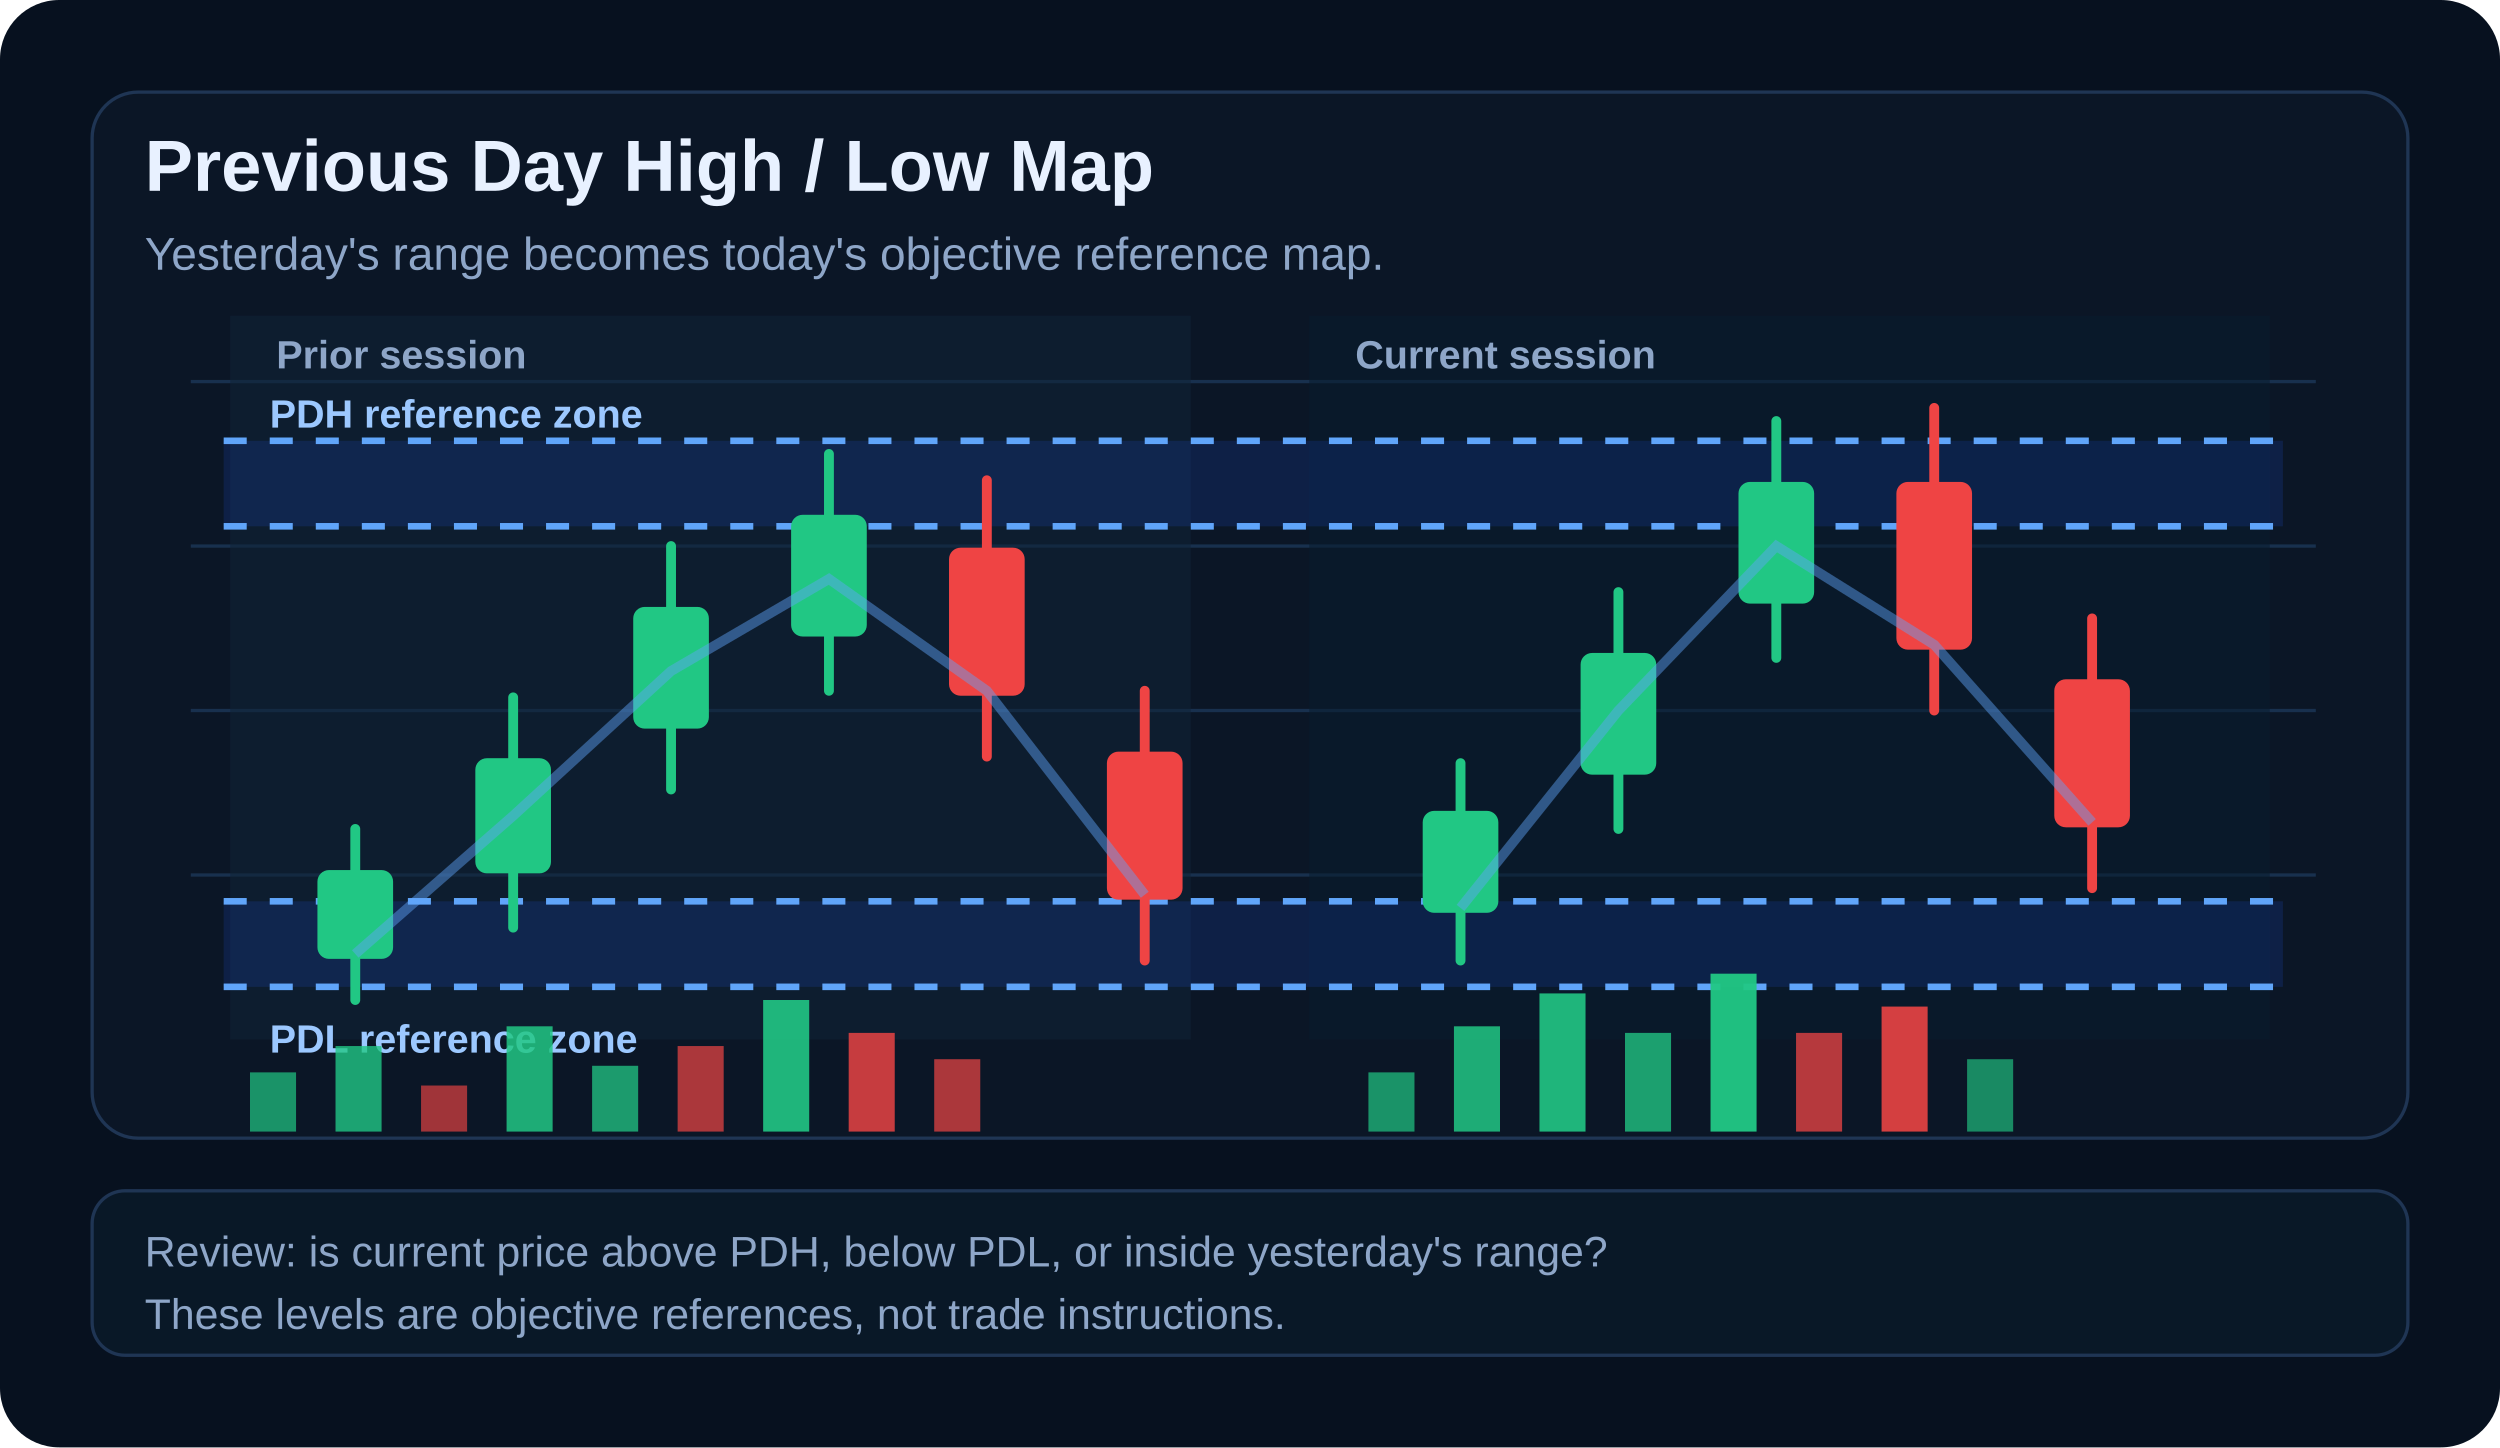
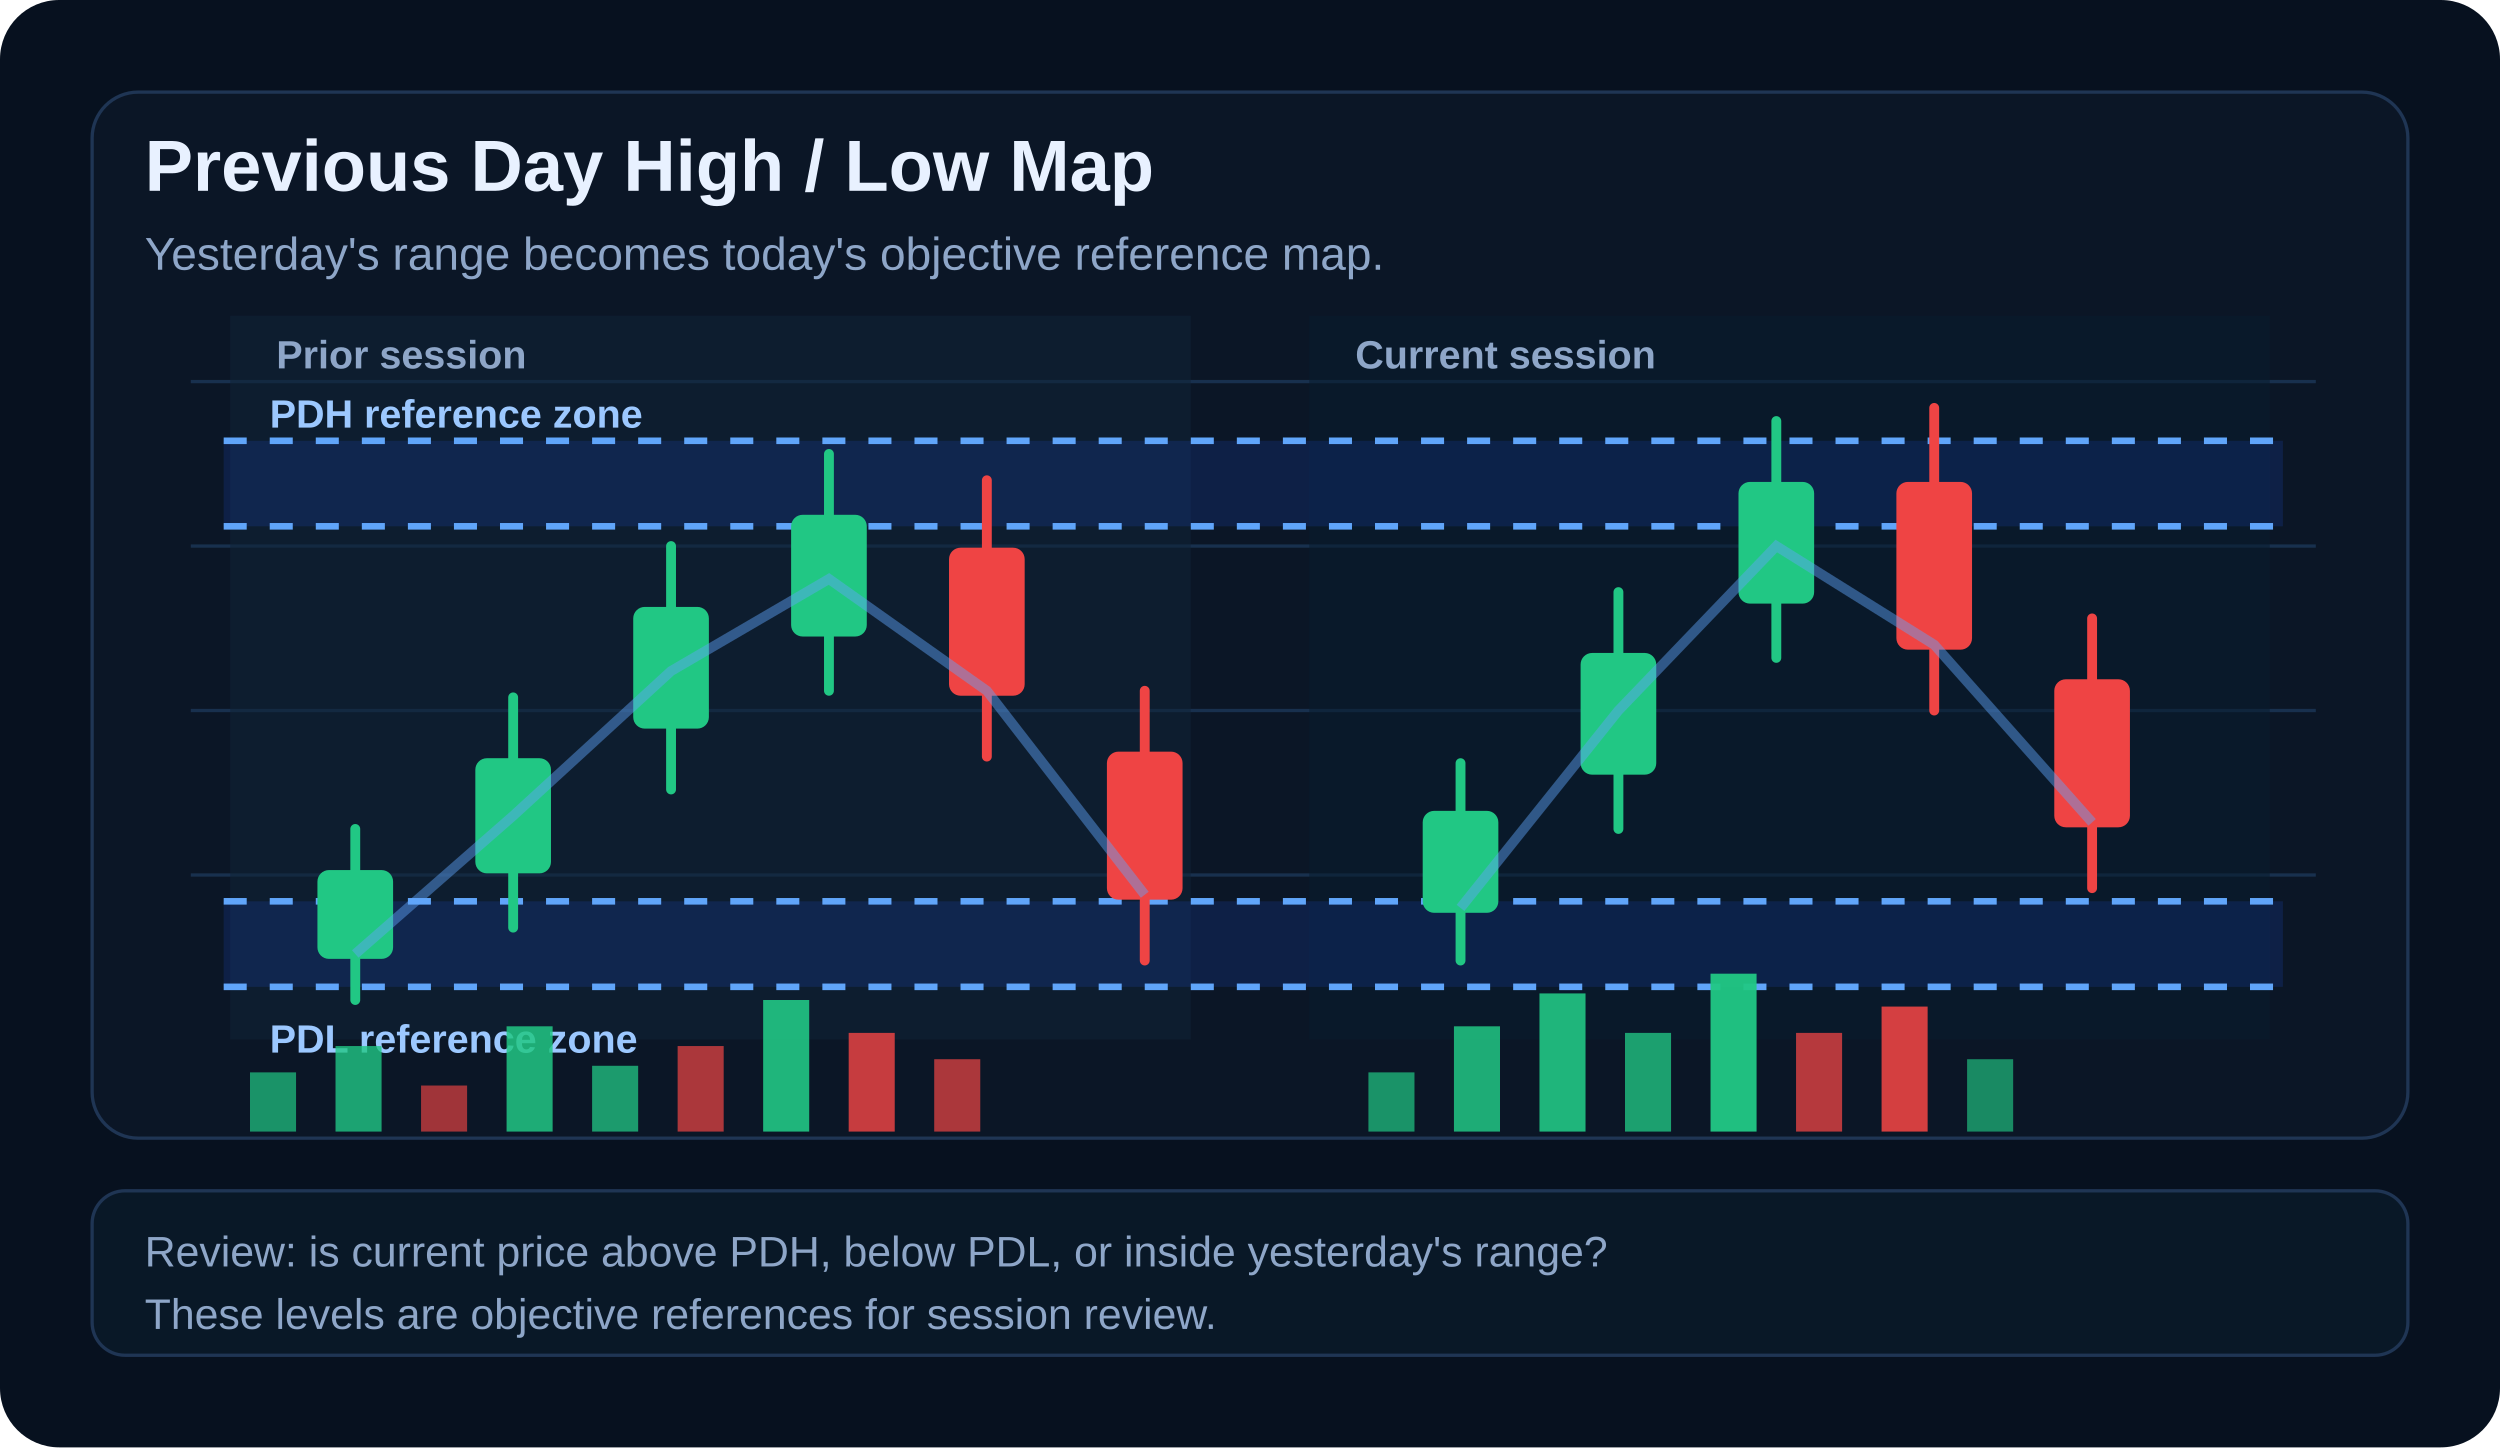
<svg xmlns="http://www.w3.org/2000/svg" viewBox="0 0 760 440" role="img" aria-labelledby="title desc">
  <rect width="760" height="440" rx="18" fill="#07111f" />
  <rect x="28" y="28" width="704" height="318" rx="14" fill="#0b1626" stroke="#1f3554" />
  <text x="44" y="58" fill="#e8f1ff" font-family="Arial, sans-serif" font-size="22" font-weight="700">Previous Day High / Low Map</text>
  <text x="44" y="82" fill="#8ea6c8" font-family="Arial, sans-serif" font-size="14">Yesterday's range becomes today's objective reference map.</text>
  <g stroke="#18304e" stroke-width="1">
    <line x1="58" y1="116" x2="704" y2="116" />
    <line x1="58" y1="166" x2="704" y2="166" />
    <line x1="58" y1="216" x2="704" y2="216" />
    <line x1="58" y1="266" x2="704" y2="266" />
  </g>
  <rect x="70" y="96" width="292" height="220" fill="#0f2237" opacity=".55" />
  <rect x="398" y="96" width="292" height="220" fill="#081b2d" opacity=".55" />
  <text x="84" y="112" fill="#8ea6c8" font-family="Arial, sans-serif" font-size="12" font-weight="700">Prior session</text>
  <text x="412" y="112" fill="#8ea6c8" font-family="Arial, sans-serif" font-size="12" font-weight="700">Current session</text>
  <rect x="68" y="134" width="626" height="26" fill="#1d4ed8" opacity=".18" />
  <rect x="68" y="274" width="626" height="26" fill="#1d4ed8" opacity=".18" />
  <line x1="68" y1="134" x2="694" y2="134" stroke="#60a5fa" stroke-width="2" stroke-dasharray="7 7" />
  <line x1="68" y1="160" x2="694" y2="160" stroke="#60a5fa" stroke-width="2" stroke-dasharray="7 7" />
  <line x1="68" y1="274" x2="694" y2="274" stroke="#60a5fa" stroke-width="2" stroke-dasharray="7 7" />
  <line x1="68" y1="300" x2="694" y2="300" stroke="#60a5fa" stroke-width="2" stroke-dasharray="7 7" />
  <text x="82" y="130" fill="#9cc8ff" font-family="Arial, sans-serif" font-size="12" font-weight="700">PDH reference zone</text>
  <text x="82" y="320" fill="#9cc8ff" font-family="Arial, sans-serif" font-size="12" font-weight="700">PDL reference zone</text>
  <g stroke-linecap="round" stroke-width="3">
    <g stroke="#21c784" fill="#21c784">
      <line x1="108" y1="252" x2="108" y2="304" />
      <rect x="98" y="266" width="20" height="24" rx="2" />
      <line x1="156" y1="212" x2="156" y2="282" />
      <rect x="146" y="232" width="20" height="32" rx="2" />
      <line x1="204" y1="166" x2="204" y2="240" />
      <rect x="194" y="186" width="20" height="34" rx="2" />
      <line x1="252" y1="138" x2="252" y2="210" />
      <rect x="242" y="158" width="20" height="34" rx="2" />
      <line x1="444" y1="232" x2="444" y2="292" />
      <rect x="434" y="248" width="20" height="28" rx="2" />
      <line x1="492" y1="180" x2="492" y2="252" />
      <rect x="482" y="200" width="20" height="34" rx="2" />
      <line x1="540" y1="128" x2="540" y2="200" />
      <rect x="530" y="148" width="20" height="34" rx="2" />
    </g>
    <g stroke="#ef4444" fill="#ef4444">
      <line x1="300" y1="146" x2="300" y2="230" />
      <rect x="290" y="168" width="20" height="42" rx="2" />
      <line x1="348" y1="210" x2="348" y2="292" />
      <rect x="338" y="230" width="20" height="42" rx="2" />
      <line x1="588" y1="124" x2="588" y2="216" />
      <rect x="578" y="148" width="20" height="48" rx="2" />
      <line x1="636" y1="188" x2="636" y2="270" />
      <rect x="626" y="208" width="20" height="42" rx="2" />
    </g>
  </g>
  <path d="M108 290 L156 248 L204 204 L252 176 L300 210 L348 272" fill="none" stroke="#60a5fa" stroke-width="3" opacity=".45" />
  <path d="M444 276 L492 216 L540 166 L588 196 L636 250" fill="none" stroke="#60a5fa" stroke-width="3" opacity=".45" />
  <g>
    <rect x="76" y="326" width="14" height="18" fill="#21c784" opacity=".7" />
    <rect x="102" y="318" width="14" height="26" fill="#21c784" opacity=".8" />
    <rect x="128" y="330" width="14" height="14" fill="#ef4444" opacity=".65" />
    <rect x="154" y="312" width="14" height="32" fill="#21c784" opacity=".85" />
    <rect x="180" y="324" width="14" height="20" fill="#21c784" opacity=".75" />
    <rect x="206" y="318" width="14" height="26" fill="#ef4444" opacity=".7" />
    <rect x="232" y="304" width="14" height="40" fill="#21c784" opacity=".9" />
    <rect x="258" y="314" width="14" height="30" fill="#ef4444" opacity=".82" />
    <rect x="284" y="322" width="14" height="22" fill="#ef4444" opacity=".7" />
    <rect x="416" y="326" width="14" height="18" fill="#21c784" opacity=".7" />
    <rect x="442" y="312" width="14" height="32" fill="#21c784" opacity=".85" />
    <rect x="468" y="302" width="14" height="42" fill="#21c784" opacity=".9" />
    <rect x="494" y="314" width="14" height="30" fill="#21c784" opacity=".78" />
    <rect x="520" y="296" width="14" height="48" fill="#21c784" opacity=".95" />
    <rect x="546" y="314" width="14" height="30" fill="#ef4444" opacity=".75" />
    <rect x="572" y="306" width="14" height="38" fill="#ef4444" opacity=".88" />
    <rect x="598" y="322" width="14" height="22" fill="#21c784" opacity=".65" />
  </g>
  <rect x="28" y="362" width="704" height="50" rx="10" fill="#091827" stroke="#1f3554" />
  <text x="44" y="385" fill="#8ea6c8" font-family="Arial, sans-serif" font-size="13">Review: is current price above PDH, below PDL, or inside yesterday's range?</text>
-   <text x="44" y="404" fill="#8ea6c8" font-family="Arial, sans-serif" font-size="13">These levels are objective references, not trade instructions.</text>
+   <text x="44" y="404" fill="#8ea6c8" font-family="Arial, sans-serif" font-size="13">These levels are objective references for session review.</text>
</svg>
